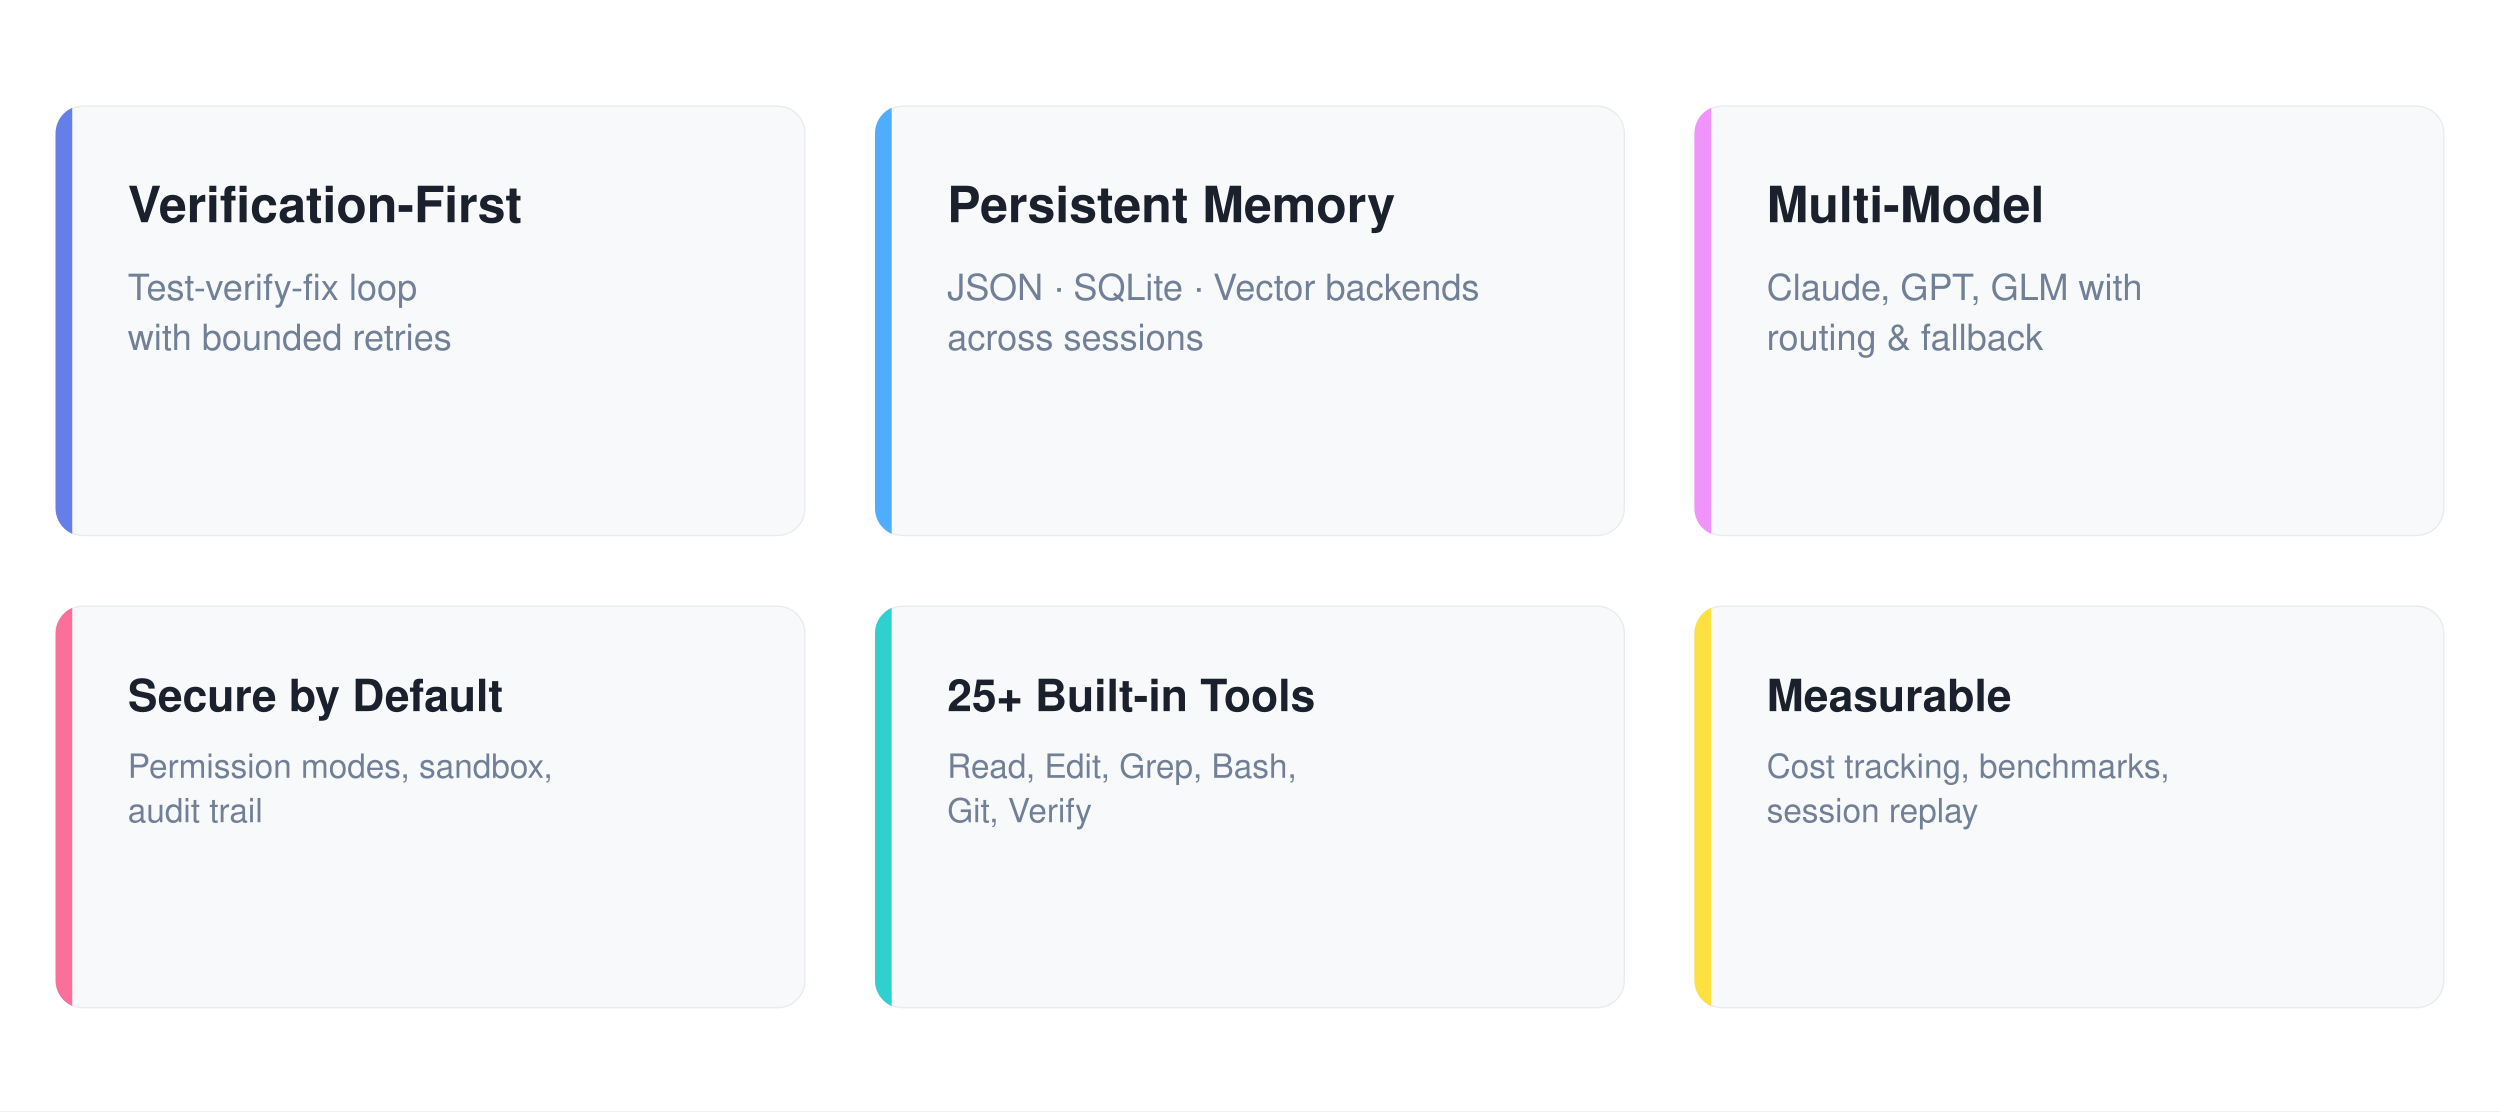
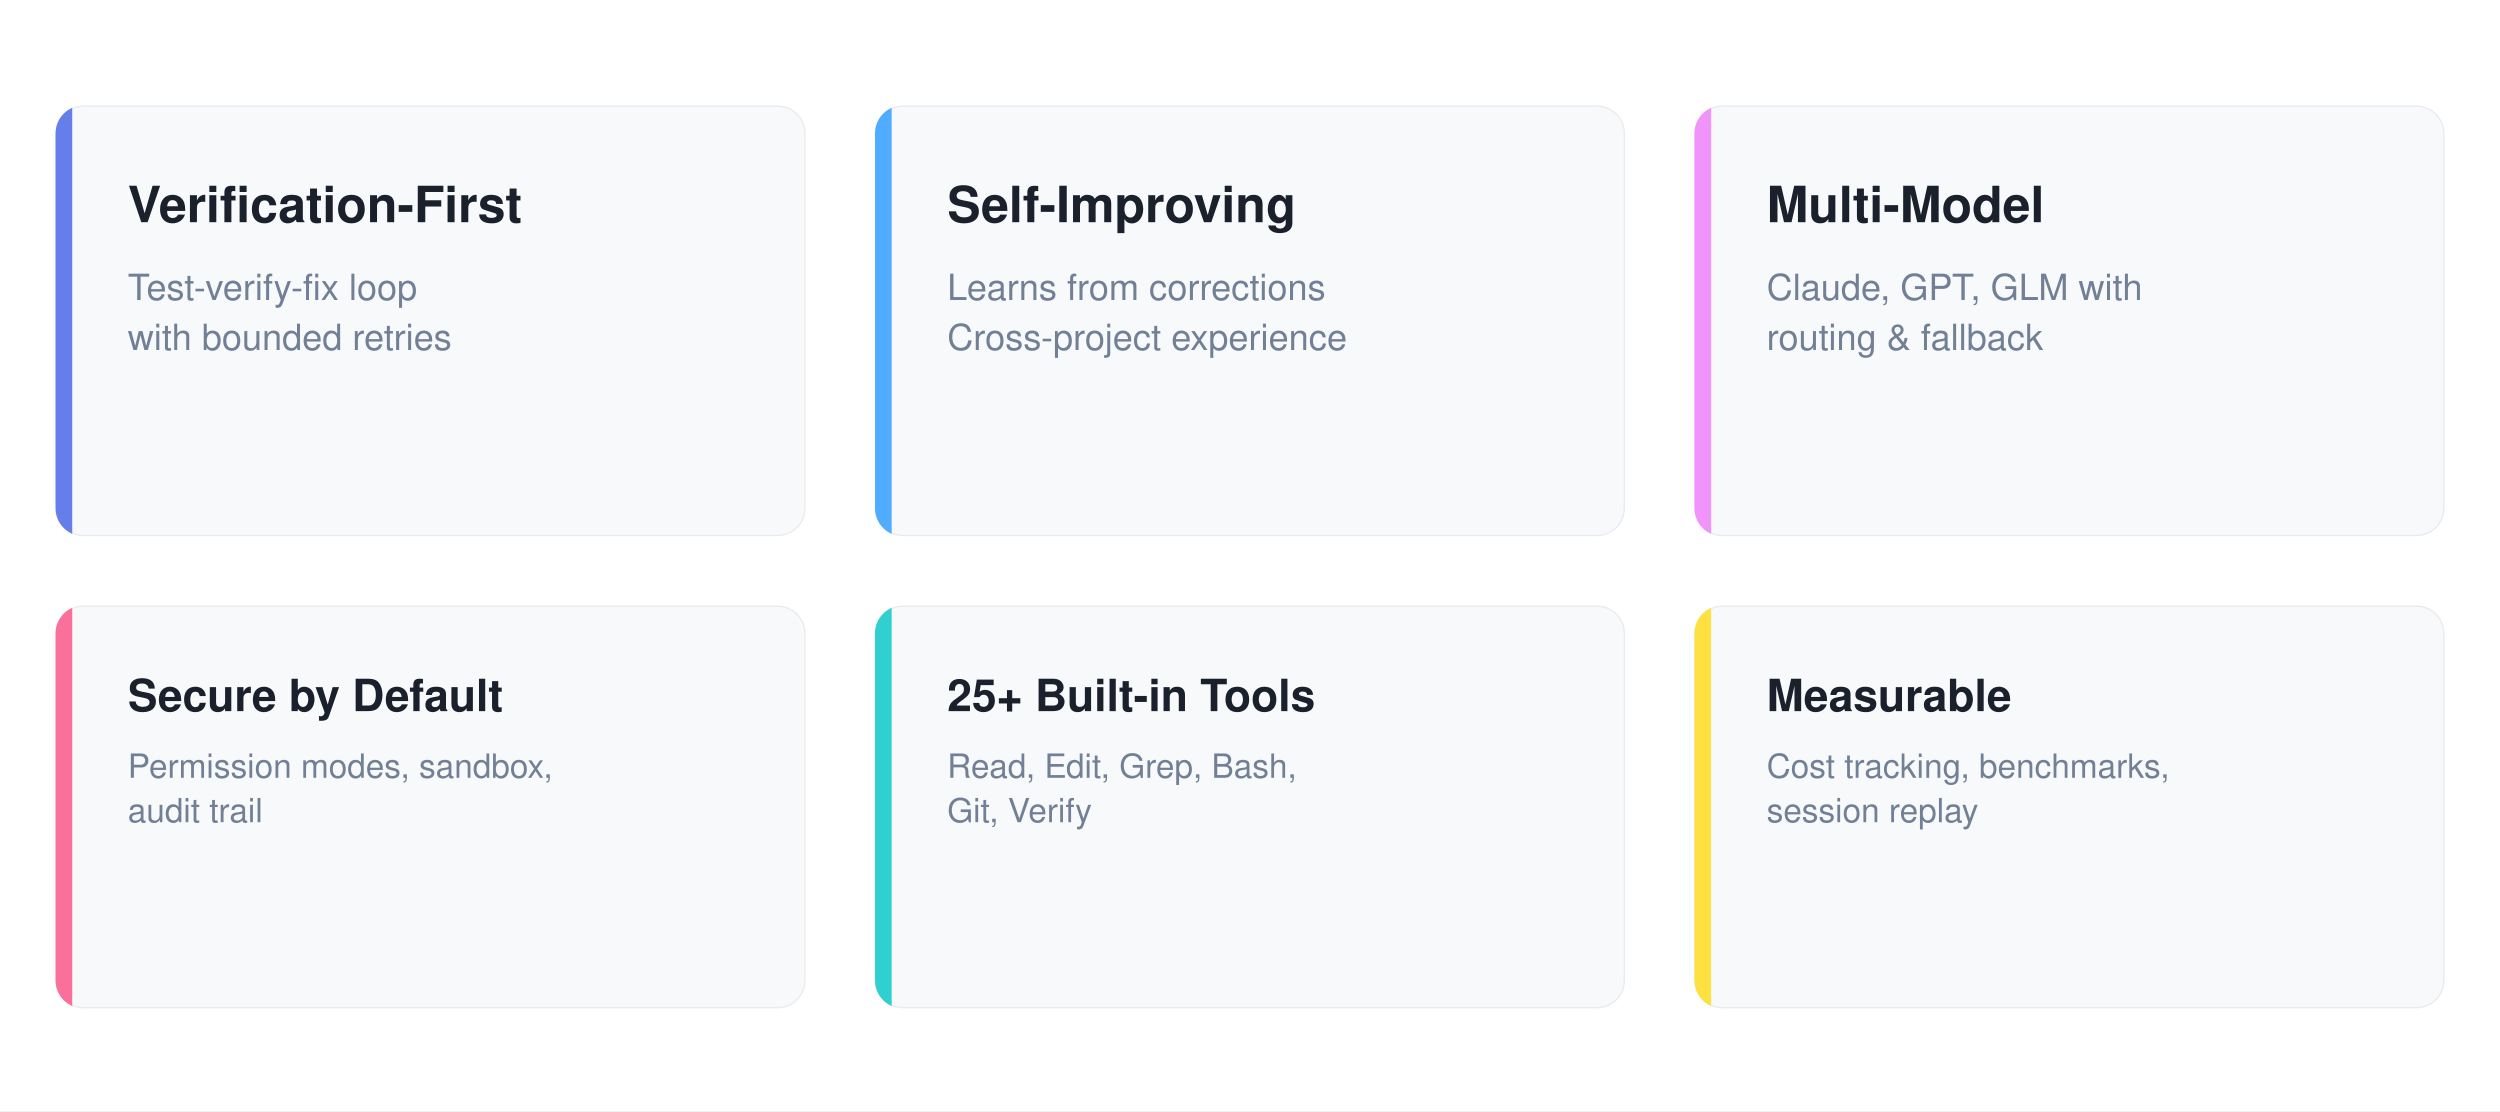
<svg xmlns="http://www.w3.org/2000/svg" viewBox="0 0 900 400" width="900" height="400">
  <style>
    .card-bg { fill: #f8f9fa; stroke: #e9ecef; stroke-width: 1; }
    .title-lg { font-size: 18px; font-weight: 700; fill: #1a202c; font-family: -apple-system, BlinkMacSystemFont, 'Segoe UI', Helvetica, Arial, sans-serif; }
    .title-sm { font-size: 16px; font-weight: 700; fill: #1a202c; font-family: -apple-system, BlinkMacSystemFont, 'Segoe UI', Helvetica, Arial, sans-serif; }
    .desc { font-size: 13px; fill: #718096; font-family: -apple-system, BlinkMacSystemFont, 'Segoe UI', Helvetica, Arial, sans-serif; }
    .desc-sm { font-size: 12px; fill: #718096; font-family: -apple-system, BlinkMacSystemFont, 'Segoe UI', Helvetica, Arial, sans-serif; }
  </style>
  <rect width="900" height="400" fill="#ffffff" />
  <defs>
    <clipPath id="c1">
      <rect x="20" y="38" width="270" height="155" rx="10" />
    </clipPath>
    <clipPath id="c2">
      <rect x="315" y="38" width="270" height="155" rx="10" />
    </clipPath>
    <clipPath id="c3">
      <rect x="610" y="38" width="270" height="155" rx="10" />
    </clipPath>
    <clipPath id="c4">
      <rect x="20" y="218" width="270" height="145" rx="10" />
    </clipPath>
    <clipPath id="c5">
      <rect x="315" y="218" width="270" height="145" rx="10" />
    </clipPath>
    <clipPath id="c6">
      <rect x="610" y="218" width="270" height="145" rx="10" />
    </clipPath>
  </defs>
  <g clip-path="url(#c1)">
    <rect x="20" y="38" width="270" height="155" rx="10" class="card-bg" />
    <rect x="20" y="38" width="6" height="155" fill="#667eea" />
  </g>
  <text x="46" y="80" class="title-lg">Verification-First</text>
  <text x="46" y="108" class="desc">Test-verify-fix loop</text>
  <text x="46" y="126" class="desc">with bounded retries</text>
  <g clip-path="url(#c2)">
    <rect x="315" y="38" width="270" height="155" rx="10" class="card-bg" />
    <rect x="315" y="38" width="6" height="155" fill="#4facfe" />
  </g>
-   <text x="341" y="80" class="title-lg">Persistent Memory</text>
-   <text x="341" y="108" class="desc">JSON · SQLite · Vector backends</text>
-   <text x="341" y="126" class="desc">across sessions</text>
+   <text x="341" y="80" class="title-lg">Self-Improving</text>
+   <text x="341" y="108" class="desc">Learns from corrections</text>
+   <text x="341" y="126" class="desc">Cross-project experience</text>
  <g clip-path="url(#c3)">
    <rect x="610" y="38" width="270" height="155" rx="10" class="card-bg" />
    <rect x="610" y="38" width="6" height="155" fill="#f093fb" />
  </g>
  <text x="636" y="80" class="title-lg">Multi-Model</text>
  <text x="636" y="108" class="desc">Claude, GPT, GLM with</text>
  <text x="636" y="126" class="desc">routing &amp; fallback</text>
  <g clip-path="url(#c4)">
    <rect x="20" y="218" width="270" height="145" rx="10" class="card-bg" />
    <rect x="20" y="218" width="6" height="145" fill="#fa709a" />
  </g>
  <text x="46" y="256" class="title-sm">Secure by Default</text>
  <text x="46" y="280" class="desc-sm">Permission modes, sandbox,</text>
  <text x="46" y="296" class="desc-sm">audit trail</text>
  <g clip-path="url(#c5)">
    <rect x="315" y="218" width="270" height="145" rx="10" class="card-bg" />
    <rect x="315" y="218" width="6" height="145" fill="#30cfd0" />
  </g>
  <text x="341" y="256" class="title-sm">25+ Built-in Tools</text>
  <text x="341" y="280" class="desc-sm">Read, Edit, Grep, Bash,</text>
  <text x="341" y="296" class="desc-sm">Git, Verify</text>
  <g clip-path="url(#c6)">
    <rect x="610" y="218" width="270" height="145" rx="10" class="card-bg" />
    <rect x="610" y="218" width="6" height="145" fill="#fee140" />
  </g>
  <text x="636" y="256" class="title-sm">Measurable</text>
  <text x="636" y="280" class="desc-sm">Cost tracking, benchmarks,</text>
  <text x="636" y="296" class="desc-sm">session replay</text>
</svg>
